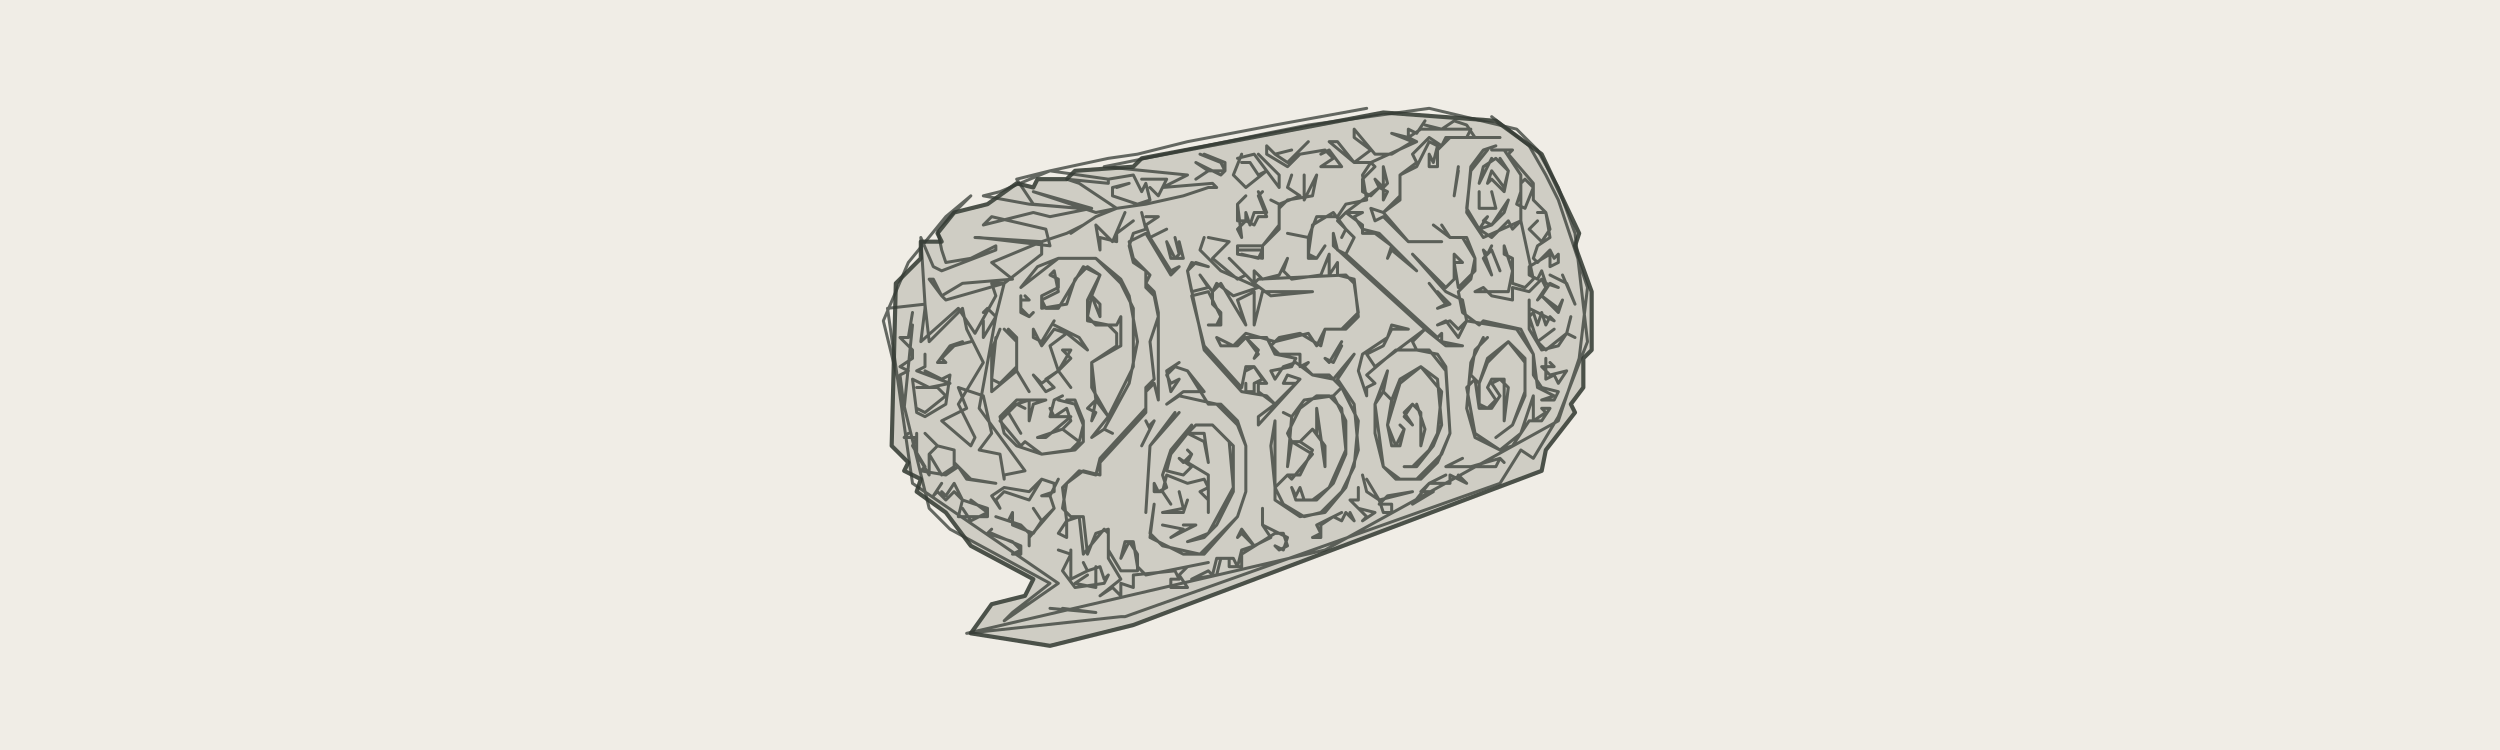
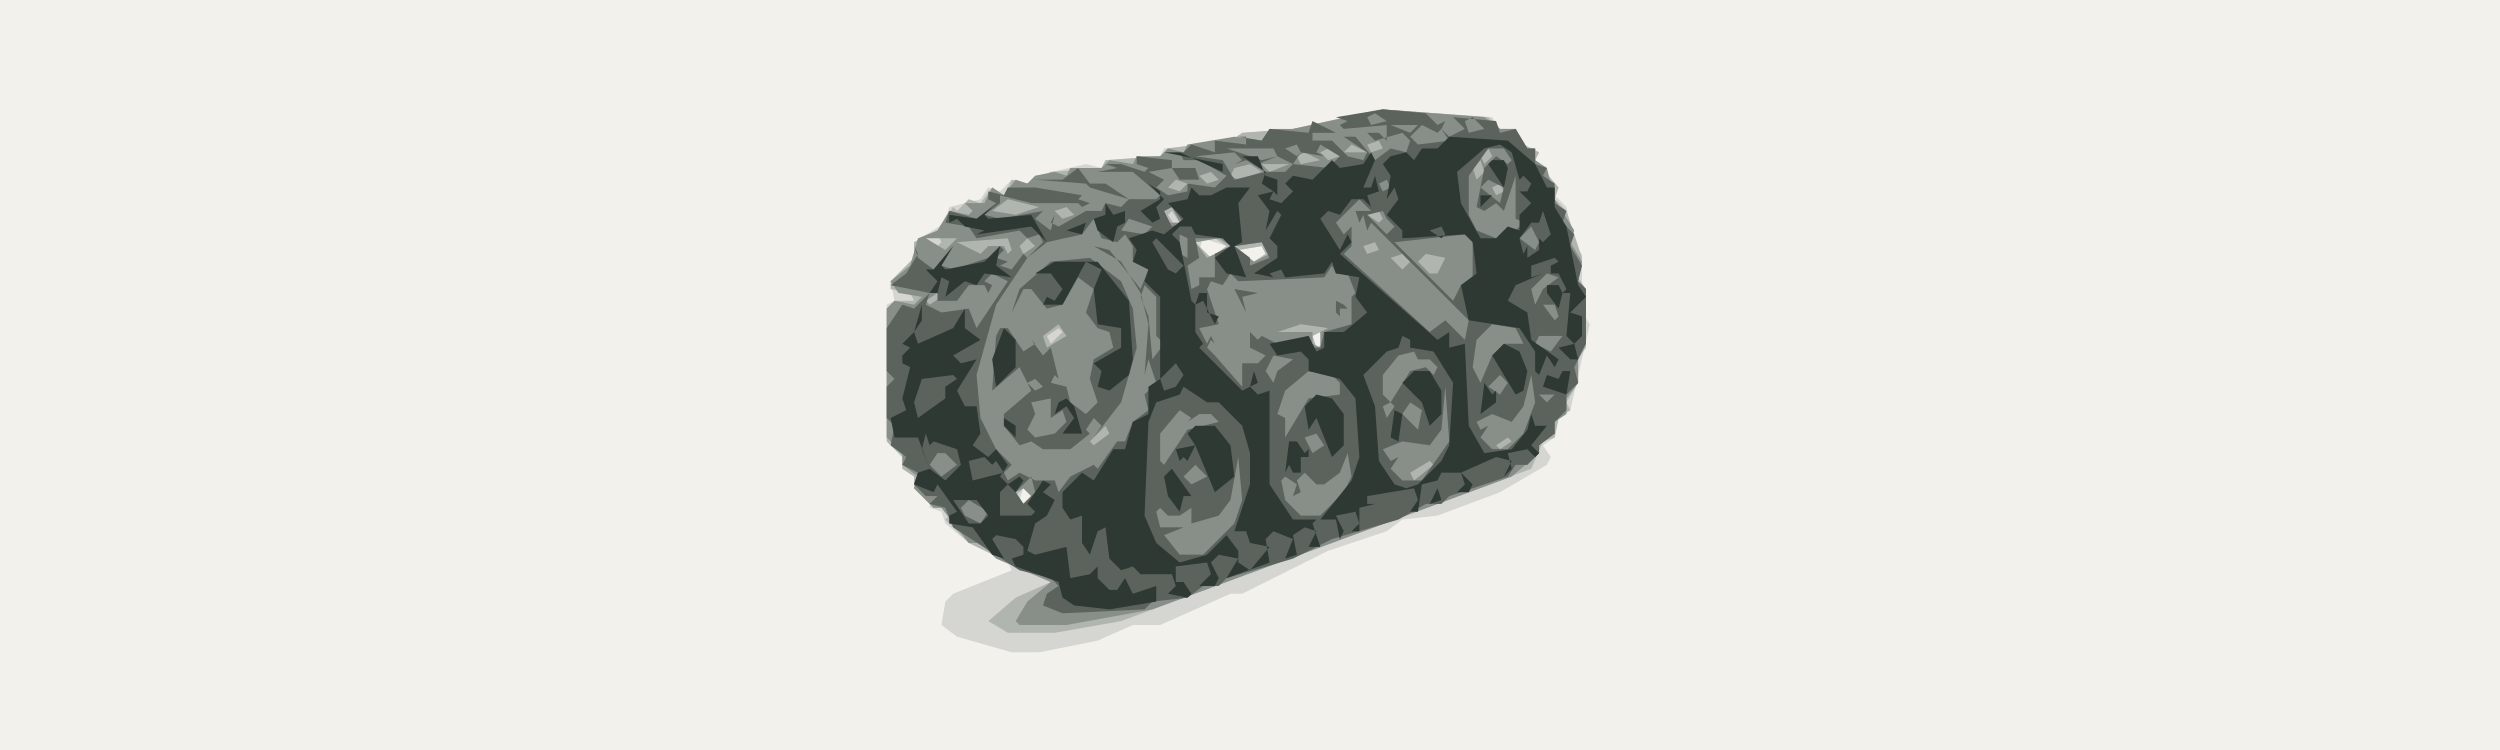
- <svg xmlns="http://www.w3.org/2000/svg" viewBox="0 0 1200 360" role="img" aria-label="SEA Game MOB-G illustration">
-   <rect width="1200" height="360" fill="#f0ede6" />
-   <g>
-     <polygon points="740,74 718,58 664,54 548,76 544,80 516,82 512,86 498,86 496,90 488,88 474,98 458,102 450,112 452,116 442,116 442,124 430,136 428,214 436,222 434,226 442,230 440,236 454,246 466,262 496,278 492,286 476,290 466,304 504,310 544,300 740,226 742,216 756,198 754,194 760,186 760,172 764,168 764,140 756,118 758,112" fill="#777869" fill-opacity=".27" stroke="#4b5149" stroke-width="2" stroke-linejoin="round" />
-   </g>
-   <path d="M656,52 L612,60 L570,68 L546,74 L532,76 L504,82 L480,92 L472,94 L494,98 L518,100 L496,98 L488,86 L504,82 L532,86 L532,88 L512,86 L518,88 L536,100 L526,102 L496,92 L524,100 L504,104 L496,102 L472,108 L476,104 L502,110 L504,118 L470,114 L468,114 L500,116 L476,126 L486,134 L462,136 L452,142 L448,134 L446,134 L452,142 L454,144 L482,136 L476,136 L478,142 L468,160 L460,148 L442,164 L444,148 L444,146 L442,114 L448,128 L448,128 L452,130 L478,120 L478,118 L466,124 L454,126 L452,120 L450,110 L466,94 L466,94 L454,104 L436,126 L424,154 L446,244 L456,254 L504,280 L486,294 L482,298 L508,280 L438,232 L426,148 L444,146 L446,164 L462,148 L464,158 L472,174 L460,194 L468,210 L466,214 L452,202 L464,196 L460,186 L472,190 L476,208 L470,216 L480,218 L480,218 L482,230 L482,228 L492,226 L470,196 L478,152 L482,136 L500,122 L500,116 L512,112 L520,108 L514,112 L526,104 L536,100 L550,98 L568,94 L580,90 L584,90 L582,88 L558,90 L570,84 L530,80 L540,78 L608,64 L628,60 L686,52 L728,62 L738,72 L748,90 L756,112 L762,164 L748,200 L736,220 L730,216 L730,216 L720,232 L540,296 L538,296 L464,304 L636,264 L748,202 L758,172 L762,138 L748,96 L742,84 L734,70 L716,56 M684,58 L680,64 L676,62 L676,66 L668,64 L678,68 L668,74 L660,74 L650,62 L650,66 L658,72 L650,78 L642,68 L638,68 L650,78 L658,78 L654,84 L656,96 L646,98 L642,104 L632,104 L628,114 L618,112 L628,114 L628,124 L632,124 L636,118 L632,124 L628,122 L630,108 L640,102 L646,110 L644,114 L646,110 L650,114 L646,122 L642,120 L640,112 L640,118 L684,158 L660,176 L656,170 L664,166 L668,158 L676,158 L668,156 L666,162 L654,170 L652,178 L656,190 L656,186 L660,184 L656,180 L670,168 L686,168 L694,178 L696,208 L692,218 L680,230 L672,230 L664,224 L660,194 L664,188 L668,192 L666,204 L668,214 L672,214 L674,206 L672,204 L674,206 L670,214 L666,204 L672,184 L682,176 L692,188 L690,208 L686,216 L678,224 L674,224 L680,224 L688,214 L692,204 L690,182 L682,176 L672,182 L668,192 L664,188 L666,178 L660,194 L660,208 L664,224 L670,230 L682,230 L690,222 L696,208 L694,176 L690,170 L680,168 L678,164 L684,158 L694,166 L702,166 L692,164 L692,160 L690,162 L646,122 L650,114 L642,106 L646,102 L654,108 L654,112 L660,112 L668,118 L666,124 L668,120 L680,130 L662,112 L654,110 L650,104 L654,102 L646,102 L662,90 L666,92 L664,96 L664,80 L666,88 L664,90 L660,86 L662,90 L658,94 L654,92 L654,86 L660,80 L658,78 L680,68 L676,66 L682,62 L706,62 L704,66 L694,66 L692,70 L686,66 L678,74 L680,78 L672,84 L672,94 L664,102 L658,100 L660,106 L664,104 L676,116 L692,116 L676,116 L664,102 L672,96 L672,84 L680,80 L686,68 L690,70 L688,78 L686,74 L686,80 L690,80 L690,72 L696,66 L720,66 L708,66 L704,60 L698,58 L692,62 L684,60 M578,114 L576,120 L586,130 L604,138 L592,142 L584,136 L582,140 L576,132 L580,138 L572,140 L570,130 L574,126 L580,128 L572,126 L570,130 L578,168 L596,188 L608,190 L612,194 L604,200 L604,204 L624,182 L618,180 L616,184 L622,184 L612,194 L604,188 L604,184 L608,184 L602,176 L598,176 L596,186 L578,166 L572,142 L580,140 L586,152 L584,156 L580,156 L586,156 L586,150 L582,146 L582,140 L586,136 L598,156 L594,144 L602,140 L602,156 L606,140 L630,140 L610,142 L602,136 L604,134 L646,132 L650,136 L652,150 L644,158 L636,158 L632,166 L628,160 L612,164 L598,160 L592,166 L584,162 L586,166 L594,166 L598,162 L604,170 L602,172 L604,168 L598,162 L608,162 L612,170 L622,172 L620,176 L610,178 L612,182 L616,176 L622,174 L630,180 L638,180 L644,186 L640,190 L626,192 L620,200 L616,198 L620,200 L618,224 L620,212 L630,218 L620,230 L618,228 L612,234 L610,214 L612,202 L612,240 L624,248 L636,246 L646,234 L652,216 L650,194 L642,182 L650,170 L640,182 L630,180 L626,176 L628,174 L624,176 L624,170 L614,170 L610,166 L614,162 L624,160 L634,166 L636,158 L646,158 L652,152 L650,134 L642,132 L642,126 L638,132 L638,122 L634,132 L620,134 L616,130 L618,124 L614,132 L606,134 L602,130 L602,136 L590,124 L598,132 L594,134 L582,124 L590,116 L580,114 M548,102 L550,110 L544,112 L542,118 L544,126 L550,130 L550,138 L554,142 L556,152 L552,164 L554,182 L550,186 L550,196 L528,220 L526,228 L518,226 L510,234 L512,250 L508,256 L512,258 L512,250 L518,248 L520,266 L530,254 L532,256 L532,268 L538,278 L528,286 L534,282 L538,286 L538,280 L544,282 L544,276 L564,274 L566,278 L562,278 L562,282 L570,282 L566,276 L570,272 L580,270 L550,276 L546,272 L544,260 L540,260 L538,268 L542,260 L546,266 L546,274 L538,274 L532,264 L532,254 L526,256 L522,266 L520,248 L514,248 L510,244 L512,232 L520,226 L528,228 L528,222 L550,198 L550,188 L554,184 L556,192 L556,150 L554,140 L550,136 L552,132 L544,124 L542,116 L550,112 L562,132 L566,128 L562,130 L552,114 L560,110 L552,114 L550,108 L556,104 L550,104 M508,124 L498,128 L490,138 L508,124 L526,124 L538,136 L544,148 L544,176 L532,200 L524,186 L524,174 L538,166 L538,152 L536,156 L526,156 L522,152 L524,142 L528,152 L528,146 L524,142 L528,132 L520,128 L508,148 L502,148 L500,144 L508,140 L506,130 L504,132 L508,134 L508,138 L500,142 L500,148 L512,146 L516,134 L522,128 L528,132 L522,144 L522,154 L532,156 L536,160 L536,166 L524,174 L526,192 L522,196 L526,198 L524,202 L526,192 L532,200 L524,210 L530,206 L534,208 L530,206 L542,184 L546,164 L542,142 L538,134 L526,124 M712,162 L706,174 L704,196 L708,210 L720,216 L726,214 L734,202 L740,202 L744,196 L740,196 L742,198 L736,202 L736,190 L730,208 L720,216 L708,208 L704,186 L708,182 L710,196 L716,196 L720,190 L716,184 L720,182 L724,186 L722,202 L722,182 L716,182 L714,186 L718,192 L714,196 L710,194 L710,184 L714,174 L724,164 L732,174 L732,188 L726,204 L718,210 L726,204 L732,190 L732,172 L724,164 L714,172 L710,184 L706,180 L708,168 L714,162 M718,70 L712,72 L706,80 L704,102 L712,114 L730,106 L736,134 L732,138 L726,136 L726,124 L722,122 L722,118 L726,130 L724,140 L708,140 L712,138 L716,142 L726,144 L726,138 L734,140 L740,134 L742,138 L738,144 L740,142 L748,150 L750,144 L748,148 L740,142 L744,136 L748,138 L742,136 L740,130 L738,134 L734,132 L734,128 L744,122 L744,128 L748,126 L748,122 L746,124 L744,120 L738,126 L736,124 L738,118 L744,114 L742,102 L736,96 L736,88 L724,74 L726,72 L720,72 M688,108 L696,114 L702,114 L708,124 L708,130 L700,138 L698,126 L702,126 L698,122 L698,134 L694,138 L678,122 L694,140 L702,144 L704,154 L700,158 L696,154 L690,156 L694,154 L700,162 L704,154 L728,158 L736,170 L738,186 L746,190 L740,192 L746,192 L748,188 L740,186 L736,180 L736,170 L730,158 L712,154 L710,156 L702,150 L700,140 L706,134 L708,124 L704,114 L696,114 L692,108 M644,186 L652,202 L650,224 L644,236 L634,246 L626,248 L616,242 L612,234 L618,228 L624,228 L630,216 L624,212 L630,206 L636,214 L636,224 L632,196 L632,208 L630,206 L624,212 L620,212 L618,208 L624,196 L632,190 L638,190 L644,196 L646,216 L638,234 L630,240 L626,240 L624,234 L622,238 L620,234 L622,240 L632,240 L640,232 L646,218 L646,202 L640,190 M572,204 L562,216 L558,228 L560,234 L556,236 L554,232 L554,236 L558,236 L562,242 L558,236 L560,228 L570,232 L578,230 L580,234 L576,236 L580,240 L580,246 L580,228 L570,222 L572,218 L570,216 L572,218 L568,222 L566,220 L572,224 L568,228 L560,226 L562,218 L570,208 L578,212 L580,222 L578,208 L570,208 L574,204 L582,204 L590,212 L592,234 L580,256 L570,260 L578,258 L584,252 L592,236 L592,214 L582,204 M566,174 L560,178 L562,188 L566,182 L562,184 L560,180 L564,176 L570,178 L578,188 L568,188 L560,194 L566,190 L584,194 L594,204 L598,214 L598,236 L594,248 L576,266 L558,262 L552,256 L554,242 L552,258 L568,266 L578,266 L594,248 L598,236 L598,214 L594,202 L586,194 L580,194 L570,178 M510,190 L506,192 L504,200 L514,200 L502,210 L498,210 L510,206 L518,212 L514,216 L500,218 L492,212 L490,214 L480,202 L484,198 L490,208 L484,198 L488,194 L492,196 L488,194 L494,192 L494,202 L496,194 L502,192 L488,192 L480,200 L482,208 L488,214 L500,218 L516,216 L520,212 L520,202 L516,192 L512,192 M506,154 L500,164 L496,162 L496,158 L500,166 L506,158 L512,160 L504,166 L508,178 L500,184 L496,180 L502,188 L506,186 L502,182 L508,178 L514,186 L508,178 L514,168 L510,168 L514,172 L508,178 L504,166 L512,160 L522,168 L518,162 L506,156 M500,230 L494,236 L482,234 L476,238 L480,244 L478,240 L482,236 L494,240 L500,230 L506,232 L506,236 L500,238 L504,238 L506,244 L500,250 L496,244 L500,250 L496,256 L486,252 L486,246 L484,250 L478,248 L490,252 L494,256 L494,262 L494,258 L506,244 L504,238 L508,230 M606,244 L606,252 L610,258 L602,262 L596,254 L594,258 L596,256 L602,262 L596,264 L594,272 L592,268 L584,268 L582,276 L580,274 L572,278 L584,276 L586,268 L590,268 L590,272 L596,272 L596,266 L612,256 L616,256 L618,262 L614,264 L612,262 L616,264 L618,258 L606,252 M716,72 L722,72 L730,84 L730,106 L726,110 L724,106 L716,114 L710,110 L716,108 L724,96 L722,102 L716,108 L712,106 L714,104 L710,110 L704,100 L706,82 L714,72 M734,144 L734,158 L740,168 L748,166 L752,160 L756,162 L752,160 L754,152 L752,160 L742,168 L738,164 L746,158 L738,164 L734,152 L736,150 L738,156 L740,150 L742,156 L744,152 L746,154 L734,148 M436,208 L434,210 L440,210 L438,214 L444,224 L442,226 L454,228 L460,224 L464,230 L478,232 L466,230 L458,222 L458,216 L450,214 L444,208 L450,214 L446,218 L446,228 L440,218 L440,208 M620,84 L618,90 L624,94 L614,98 L610,96 L614,98 L614,108 L606,118 L594,118 L594,122 L606,124 L606,118 L614,110 L614,100 L618,96 L630,94 L632,84 L626,96 L626,84 M628,68 L618,78 L612,74 L620,72 L612,74 L608,70 L608,74 L618,80 L624,74 L636,72 L640,76 L634,80 L644,80 L638,72 L634,74 M604,92 L608,102 L602,102 L600,108 L598,102 L598,106 L594,106 L594,98 L598,94 L594,98 L596,114 L594,110 L598,106 L602,108 L604,104 L608,104 L604,94 L606,92 M444,170 L444,176 L440,178 L456,184 L446,186 L438,182 L440,198 L444,200 L454,194 L456,180 L452,182 L444,178 M564,198 L552,214 L550,246 L552,214 L566,198 M438,150 L436,162 L432,162 L438,168 L438,172 L432,176 L436,178 L432,180 L434,196 L438,156 M508,264 L514,266 L510,274 L516,282 L530,280 L532,276 L530,278 L528,272 L522,274 L520,270 L522,274 L514,278 L514,264 M480,158 L476,168 L476,188 L488,178 L494,188 L488,178 L488,162 L484,158 M716,76 L710,88 L712,80 L718,76 L724,82 L722,90 L716,82 L714,88 L716,86 L722,92 L724,82 L720,76 M452,232 L448,238 L450,236 L454,240 L458,236 L462,240 L460,248 L474,248 L474,244 L462,240 L458,232 L454,238 L452,236 M654,228 L656,236 L662,240 L664,246 L668,246 L668,242 L662,242 L666,238 L678,236 L662,240 L656,230 M694,228 L686,232 L678,242 L688,236 L682,236 L686,232 L696,232 L696,228 L704,232 L700,228 M576,74 L586,78 L588,82 L586,84 L574,78 L580,82 L574,86 L580,82 L588,82 L588,78 L578,74 M532,86 L544,84 L548,92 L550,88 L552,96 L546,98 L534,94 L534,90 L542,88 L536,90 M540,102 L534,116 L526,108 L528,120 L528,114 L536,116 L536,112 L544,106 M678,194 L674,200 L678,204 L674,198 L678,194 L682,198 L682,214 L684,206 L680,194 M596,74 L592,84 L598,90 L608,82 L614,90 L614,84 L604,74 M702,220 L694,224 L718,224 L720,220 L722,222 L720,220 L706,224 M508,192 L516,194 L520,204 L518,212 L510,206 L514,202 L512,196 L506,200 L504,196 M644,246 L632,252 L634,256 L630,258 L634,258 L634,252 L640,248 L644,250 L646,246 L650,250 L648,246 M716,118 L714,122 L712,120 L716,132 L712,124 L716,120 L720,130 L716,120 M482,158 L488,164 L488,176 L480,184 L476,182 L478,162 M742,172 L742,182 L746,180 L748,184 L752,178 L744,180 L740,176 L746,176 L744,174 M476,254 L474,256 L486,260 L490,264 L486,266 L490,266 L490,262 L476,256 M652,234 L652,240 L648,240 L656,248 L654,250 L660,246 L652,244 M564,114 L566,122 L564,124 L560,116 L562,124 L568,124 L566,116 M462,164 L456,166 L450,174 L454,174 L452,172 L458,166 L466,164 M558,252 L568,254 L562,258 L574,252 L568,252 M504,292 L526,294 L510,292 M566,236 L568,244 L558,246 L568,246 L570,240 M744,132 L752,136 L756,146 L750,132 M738,102 L742,102 L744,110 L740,116 L734,110 L738,106 M450,214 L458,216 L458,224 L452,228 L446,218 M440,186 L450,186 L454,190 L444,198 L440,196 M490,142 L490,150 L494,152 L496,150 L494,152 L490,148 L490,144 L494,144 L492,142 M594,76 L602,74 L608,82 L604,84 L600,78 L596,78 M686,136 L694,146 L690,148 L696,146 L690,140 M598,178 L602,176 L606,182 L602,184 L602,188 L598,188 L598,184 M550,202 L552,206 L548,214 L554,202 L552,204 M730,88 L732,86 L736,90 L732,100 L728,98 L730,92 M472,150 L474,148 L478,152 L472,162 L472,154 M526,272 L526,282 L516,280 L522,276 M548,86 L560,86 L556,94 L552,90 M644,164 L638,174 L636,172 L640,174 L644,166 M710,92 L710,100 L718,100 L716,92 M466,240 L474,246 L466,250 L462,244 M700,80 L698,94 L700,82 M594,120 L606,120 L604,124 L596,122" fill="none" stroke="#343b35" stroke-opacity=".75" stroke-width="1.45" stroke-linecap="round" stroke-linejoin="round" />
+ <svg xmlns="http://www.w3.org/2000/svg" viewBox="0 0 640 192" role="img" aria-label="MOB-G detailed vector artwork">
+   <rect width="640" height="192" fill="#f3f1ec" />
+   <path fill="#d5d6d2" fill-rule="evenodd" d="M394,39 390,37 388,33 384,33 382,30 353,28 331,33 318,34 315,36 298,38 297,40 283,41 282,43 278,42 265,45 263,47 259,46 256,49 253,48 251,51 243,53 242,57 234,62 234,66 228,72 229,77 227,78 227,113 231,117 231,120 234,122 234,125 238,128 238,130 241,131 242,134 248,139 258,144 259,146 244,152 242,154 241,160 245,163 259,167 266,167 281,164 290,160 297,160 315,152 318,152 340,141 355,136 359,133 368,132 384,126 396,119 397,117 395,114 398,112 399,107 402,105 407,83 405,80 405,65 403,63 401,53 398,50 399,48 393,41ZM261,128 262,125 264,127 262,129ZM336,86 338,85 339,88 337,89ZM317,64 323,63 324,65 321,67ZM307,64 308,61 314,63 310,66Z" />
+   <path fill="#b1b5b0" fill-rule="evenodd" d="M394,39 390,37 388,33 384,33 381,30 354,28 331,33 318,34 315,36 299,38 297,40 283,41 282,43 269,44 263,47 259,46 257,50 254,48 251,52 248,51 245,54 244,53 240,59 234,62 234,66 228,72 228,74 233,75 234,77 229,77 227,79 227,113 231,117 231,120 234,122 234,125 239,130 241,130 243,132 242,133 248,139 269,149 260,153 253,159 258,162 270,162 287,159 392,120 395,113 398,112 399,107 402,105 401,103 404,98 404,92 406,89 406,74 404,71 405,66 401,54 398,51 399,48 393,41ZM262,125 264,127 262,129 260,127ZM336,86 338,85 339,88 337,89ZM271,84 272,85 269,88 268,86ZM317,64 323,63 324,65 321,67ZM306,62 311,61 314,63 310,66ZM237,61 240,60 241,62 240,63ZM299,55 300,54 302,57 301,58Z" />
+   <path fill="#888e88" fill-rule="evenodd" d="M393,38 391,38 388,33 384,33 380,30 354,28 331,33 325,33 323,36 316,35 304,37 303,39 299,38 297,40 291,40 290,42 284,41 282,43 274,43 273,45 270,44 265,45 263,47 260,46 257,50 254,48 252,52 247,52 249,54 248,55 243,54 240,59 235,61 233,68 228,72 230,75 236,76 234,78 229,77 227,79 227,112 231,116 231,119 235,122 234,125 239,130 241,130 248,139 251,139 255,143 269,149 263,154 260,159 261,160 273,160 295,156 387,122 394,116 394,114 398,111 398,108 401,106 401,102 404,98 404,91 406,88 406,74 404,72 405,67 402,62 403,59 398,51 396,43 393,41ZM260,126 262,125 264,127 262,129ZM366,118 367,119 362,123 361,121ZM386,112 387,113 384,115 383,114ZM283,109 284,111 280,114 279,113ZM327,85 333,83 340,84 338,85 338,89 336,88 336,85ZM271,83 273,86 268,89 267,86ZM240,75 241,76 238,78 237,77ZM363,67 365,65 370,66 368,70 366,70ZM356,66 359,65 361,67 359,69ZM349,63 352,62 353,64 350,65ZM316,63 323,62 325,65 321,67ZM306,62 312,61 315,63 309,66ZM263,61 265,63 262,65 261,63ZM245,62 258,61 259,64 258,65 257,63 253,63 251,65ZM237,61 245,61 242,64ZM350,55 353,54 354,56 353,57ZM298,54 300,53 302,57 299,57ZM270,54 273,53 275,55 272,56ZM254,54 258,51 266,53 260,55ZM382,48 384,47 385,49 383,50ZM299,48 301,46 304,47 302,49ZM307,45 310,44 312,46 309,47ZM323,44 317,46 315,45 316,43 320,42ZM379,41 380,44 378,46 377,43ZM323,42 330,42 325,44ZM332,40 334,39 338,41 333,42ZM381,38 382,40 380,42 379,40ZM338,39 340,38 343,40 340,41ZM344,39 346,37 350,39ZM350,37 353,36 354,38 351,39Z" />
+   <path fill="#5b635c" fill-rule="evenodd" d="M316,74 319,80 318,76 322,75ZM279,66 269,67 261,74 259,80 262,74 264,74 268,79 272,78 276,71 280,74 278,80 281,84 284,85 285,89 280,92 279,97 281,103 278,106 274,103 273,99 269,98 270,96 271,97 269,89 267,91 264,87 265,88 262,90 258,84 256,84 255,86 254,100 261,94 264,100 257,106 257,109 261,114 264,113 267,115 274,115 279,111 280,112 287,103 291,89 290,79 287,72ZM280,107 282,109 280,112 278,110ZM264,103 269,102 269,107 272,105 273,108 270,111 265,112 263,110 265,106ZM263,98 265,97 267,99 265,100ZM393,38 391,38 388,33 384,34 383,31 372,30 375,33 371,35 369,33 370,31 368,32 365,29 354,28 342,30 345,31 343,32 344,33 355,32 355,36 353,34 350,34 352,36 359,34 361,36 360,39 356,38 352,41 347,35 344,35 350,39 349,41 345,40 341,36 336,36 336,34 342,34 336,31 335,34 325,33 323,36 317,35 319,35 319,37 311,36 311,39 305,37 303,39 298,39 302,39 303,41 307,41 314,45 311,48 304,47 304,49 299,50 296,48 298,46 294,44 300,43 302,46 307,46 306,43 300,43 300,41 291,40 291,42 294,43 293,44 287,42 283,42 286,43 281,44 290,44 297,50 296,51 289,51 283,47 279,47 276,43 272,46 265,46 278,47 279,48 277,50 265,48 258,48 257,50 253,49 253,51 255,52 250,56 243,54 242,57 248,58 250,61 261,59 263,61 266,60 267,62 263,66 262,65 259,69 256,68 258,67 255,66 257,64 256,63 253,66 244,69 241,68 244,63 239,69 235,66 234,63 236,61 234,63 235,65 232,70 228,73 238,75 234,79 231,78 227,84 227,95 229,97 227,99 227,107 229,109 228,114 232,117 231,119 235,121 234,124 237,127 240,127 238,129 242,130 244,135 261,146 269,148 271,150 268,152 267,155 272,157 293,156 295,154 304,153 308,150 312,150 314,148 331,143 341,138 358,133 365,129 369,129 371,127 386,122 388,119 391,119 394,116 394,114 398,111 398,108 401,105 401,101 404,98 403,94 406,88 406,74 404,72 405,68 402,63 403,60 400,57 401,54 398,52 398,47 395,45 396,43 393,42ZM248,128 253,131 251,134 247,132 246,130ZM264,122 265,126 262,129 260,126ZM306,119 309,122 305,124 303,122ZM259,119 261,121 258,123 257,121ZM317,117 318,128 316,134 308,142 302,142 298,137 303,135 297,135 296,131 297,130 299,132 302,132 305,130 305,134 312,132 315,128ZM345,116 346,122 344,126 338,132 333,132 329,128 328,123 329,122 332,124 331,127 333,126 332,123 334,121 337,124 339,124 343,121ZM240,116 242,116 245,119 241,122 238,119ZM334,112 337,111 339,114 336,116ZM312,108 304,110 298,119 297,118 297,111 302,105 305,107 304,108 307,106 310,106ZM361,103 364,105 363,110 359,106ZM356,103 357,104 355,107 354,104ZM394,101 398,101 396,103ZM370,99 371,113 364,123 359,123 356,120 358,117 356,118 354,115 359,113 366,114 369,110ZM392,96 393,103 390,111 386,115 382,115 379,112 381,109 379,110 378,108 382,106 387,108 390,104ZM384,96 386,98 384,101 381,99ZM341,96 343,98 343,101 335,102 329,112 329,107 327,106 329,100 335,95ZM324,95 326,91 331,92 327,95 326,98ZM368,94 367,96 365,94 361,95 356,103 354,101 354,96 358,91 362,90 363,92 366,92ZM400,86 397,90 393,88 394,86ZM388,84 390,88 385,88 382,91 379,98 377,94 378,87 382,83ZM395,78 398,78 399,81 398,82ZM293,73 296,76 296,86 298,88 295,92 294,81 292,76ZM399,71 395,74 393,78 392,74 396,70ZM258,72 250,84 248,79 241,80 237,78 238,75 240,75 240,77 245,77 248,73 252,73 253,75 254,73 252,72 254,70ZM345,70 347,75 344,78 342,77 342,80 343,81 343,79 345,79 344,78 346,76 346,83 339,85 338,89 336,89 335,86 327,88 323,86 322,87 320,85 320,89 324,91 322,93 318,93 318,99 311,91 312,90 311,91 309,89 310,87 311,88 310,86 309,88 307,84 312,83 309,74 310,72 313,73 315,70 317,72 339,71 341,68 342,70ZM316,63 323,62 325,66 320,68 320,66ZM377,71 374,73 372,77 357,62 375,60 377,62ZM313,61 315,63 311,65 311,71 307,71 307,73 305,74 304,68 307,66 306,61ZM302,60 304,61 304,66 302,65ZM392,58 394,62 393,64 389,61ZM355,56 357,58 355,60 353,58ZM287,59 289,56 295,58 293,60ZM280,56 282,61 286,62 288,60 290,63 290,67 294,69 292,74 284,64 280,63 287,67 292,75 294,83 293,96 294,92 296,98 293,101 294,105 290,108 288,113 286,113 281,120 280,119 274,122 271,126 270,123 265,123 261,121 255,115 251,107 250,96 255,78 263,66 268,62 277,60ZM350,55 354,54 355,56 353,58ZM298,54 300,53 303,57 300,58ZM348,51 351,54 347,54 348,57 349,55 350,59 351,57 376,82 375,87 370,82 366,85 344,65 346,63 346,58 344,60 342,57ZM252,55 256,52 256,50 264,52 276,52 278,54 271,58 269,57 270,55 269,59 265,56 267,54 256,56ZM276,51 279,48 289,51 287,53 283,52 282,54 278,54 277,53 279,52ZM381,46 385,48 384,52 379,48ZM353,47 355,46 356,48 354,49ZM322,42 327,40 331,42 329,44 324,44ZM306,40 316,39 318,41 316,42 319,41 324,44 316,46 313,41ZM381,38 385,38 387,41 386,42 383,40 380,43 378,53 380,54 383,52 385,54 388,45 388,56 390,57 388,59 386,58 383,61 378,59 376,55 376,45ZM343,40 340,43 331,42 333,39 339,40 337,39 338,37ZM329,38 332,37 333,39 332,40ZM314,38 326,38 327,40 323,41ZM361,35 364,32 368,34 369,33 371,36 363,37ZM356,32 363,32 361,34ZM375,31 377,30 380,33 376,34ZM350,30 352,29 355,31 351,32Z" />
+   <path fill="#2e3934" fill-rule="evenodd" d="M368,125 366,129 369,128ZM330,113 329,121 330,119 331,121 333,121 333,117 335,117 335,115 334,116 332,113ZM311,109 306,109 304,111 306,114 301,115 302,118 298,122 299,127 302,131 303,127 305,127 300,120 303,117 304,118 306,114 311,126 316,122 315,114ZM257,107 257,109 260,112 260,109ZM357,105 356,112 358,113 359,106ZM271,103 270,106 273,104 275,107 272,111 277,111 275,104 273,102ZM337,101 334,104 335,110 337,107 341,117 344,114 344,106 341,102ZM380,98 379,106 383,103 383,100 382,101ZM402,95 400,95 399,97 396,96 395,99 401,101ZM362,95 359,98 364,103 366,109 369,106 369,100 366,95ZM385,88 382,91 388,101 390,100 391,95 389,90ZM257,84 254,92 255,99 260,94 260,87ZM236,78 234,85 231,88 233,89 231,91 231,93 233,94 231,102 232,105 228,107 229,112 235,112 238,120 235,121 231,119 235,121 234,124 239,126 240,124 245,131 243,132 243,134 249,135 254,142 257,143 254,138 255,137 260,138 262,140 262,142 259,143 260,145 271,149 272,153 275,155 284,156 296,154 296,150 290,152 288,148 286,151 284,151 281,148 281,145 279,147 274,148 273,140 265,142 263,141 265,134 268,132 269,133 268,132 270,128 267,126 269,124 267,123 263,129 265,131 264,132 256,132 256,126 258,124 260,126 262,123 261,122 258,124 256,122 258,119 255,115 253,117 249,114 251,111 250,104 247,104 245,100 250,92 246,93 244,91 251,87 247,84 247,79 244,84 235,88 234,85 236,82ZM244,128 250,128 253,132 251,134 248,134ZM248,118 252,117 254,119 255,118 257,121 249,123ZM237,111 238,114 239,113 245,115 246,119 242,123 238,120 236,115ZM244,96 245,97 242,99 242,102 235,107 234,103 236,97ZM270,67 265,70 269,70 272,74 270,77 268,76 267,78 272,78 278,67 282,69 280,74 281,83 287,84 287,89 280,93 282,95 281,99 284,100 289,96 290,92 289,77 281,67ZM237,69 240,72 238,75 240,75 241,71 243,72 242,76 247,72 250,73 252,70 259,71 255,68 256,63 252,67 242,69 241,68 244,63 239,69ZM278,57 273,59 277,60ZM243,55 243,57 245,56 247,58 252,59 250,60 264,58 268,62 264,55 253,56 252,55 254,53 250,56ZM283,52 283,55 280,56 281,59 285,62 286,58 288,57 288,54 285,55ZM382,50 379,50 379,53ZM382,41 381,42 385,48 386,43 385,41ZM396,109 393,109 392,106 391,110 387,115 380,116 376,109 375,88 371,89 371,85 368,87 343,65 346,62 345,60 343,64 338,56 340,54 343,55 346,51 349,51 351,53 350,50 353,49 352,45 351,48 349,48 352,41 351,39 349,42 343,43 341,41 336,46 331,45 329,47 331,49 328,52 325,51 326,49 327,50 327,46 324,45 322,40 318,40 324,44 323,47 326,49 322,50 325,54 324,59 327,54 328,55 325,61 327,63 327,66 321,70 326,71 325,70 328,69 329,71 339,70 341,67 342,70 348,71 347,76 350,80 344,85 339,85 339,89 337,90 335,86 325,88 327,91 333,90 335,92 335,95 343,97 347,102 348,117 346,123 338,133 331,133 325,124 325,100 322,101 320,99 322,98 321,95 320,99 318,100 307,89 308,88 306,85 306,78 308,77 311,83 312,81 309,80 309,75 307,75 306,78 305,77 302,62 300,60 302,58 305,58 306,60 313,61 315,63 311,66 314,70 319,71 316,63 318,62 317,52 320,48 314,48 310,50 307,50 305,48 304,51 299,52 294,47 297,49 297,51 292,54 295,57 297,56 296,53 298,51 303,56 298,60 295,59 289,61 291,64 290,67 294,69 293,72 297,76 297,97 294,99 294,106 290,108 288,115 285,115 280,123 277,121 272,126 272,130 274,133 272,138 274,133 277,132 277,139 279,142 281,136 283,135 284,143 287,146 290,145 292,147 300,147 301,150 299,152 304,153 305,152 303,149 301,149 301,145 309,144 310,147 307,150 311,150 312,148 310,144 312,142 317,143 314,148 325,144 324,138 326,136 331,138 329,143 332,142 331,137 334,135 337,136 335,140 338,140 336,134 337,133 342,133 343,138 344,136 342,132 347,131 348,134 346,136 348,136 348,130 352,129 350,129 350,127 362,125 363,128 361,131 363,131 364,124 368,123 369,121 374,121 375,124 373,126 376,126 377,124 374,121 383,117 387,118 385,122 387,120 386,116 391,115 393,117 394,116 392,114ZM303,99 309,103 312,103 318,109 320,116 320,124 316,136 319,136 320,139 325,140 320,146 317,144 317,141 314,137 309,142 302,144 296,139 293,132 294,108 296,103 302,101ZM301,93 303,96 301,99 298,100 297,97ZM359,86 361,87 361,89 367,90 372,98 371,114 369,118 363,124 360,125 357,124 353,118 352,104 349,96 355,90 358,89ZM295,62 296,61 303,68 301,70 299,69ZM298,39 302,39 313,44 313,42ZM356,40 354,42 356,45 355,51 357,48 358,51 355,55 359,59 359,61 375,60 377,62 378,70 374,73 376,82 389,84 393,90 393,95 394,96 396,91 398,94 399,92 392,87 391,80 386,77 388,73 395,70 392,71 392,68 398,66 399,67 397,68 397,70 399,70 401,74 400,75 399,73 396,73 396,75 399,79 400,75 402,75 401,86 403,88 399,89 402,92 404,92 403,88 405,86 405,81 402,80 406,76 404,73 401,58 398,53 398,48 396,48 393,42 386,36 371,35 368,38 364,38 362,41 360,39ZM366,59 369,58 370,60 369,61ZM395,54 397,60 395,62 394,61 394,64 391,66 391,63 390,65 389,61 392,57 394,57ZM384,37 387,39 389,46 390,45 392,47 391,49 389,49 392,52 389,55 389,59 386,58 383,61 379,61 374,52 373,44 380,38Z" />
</svg>
